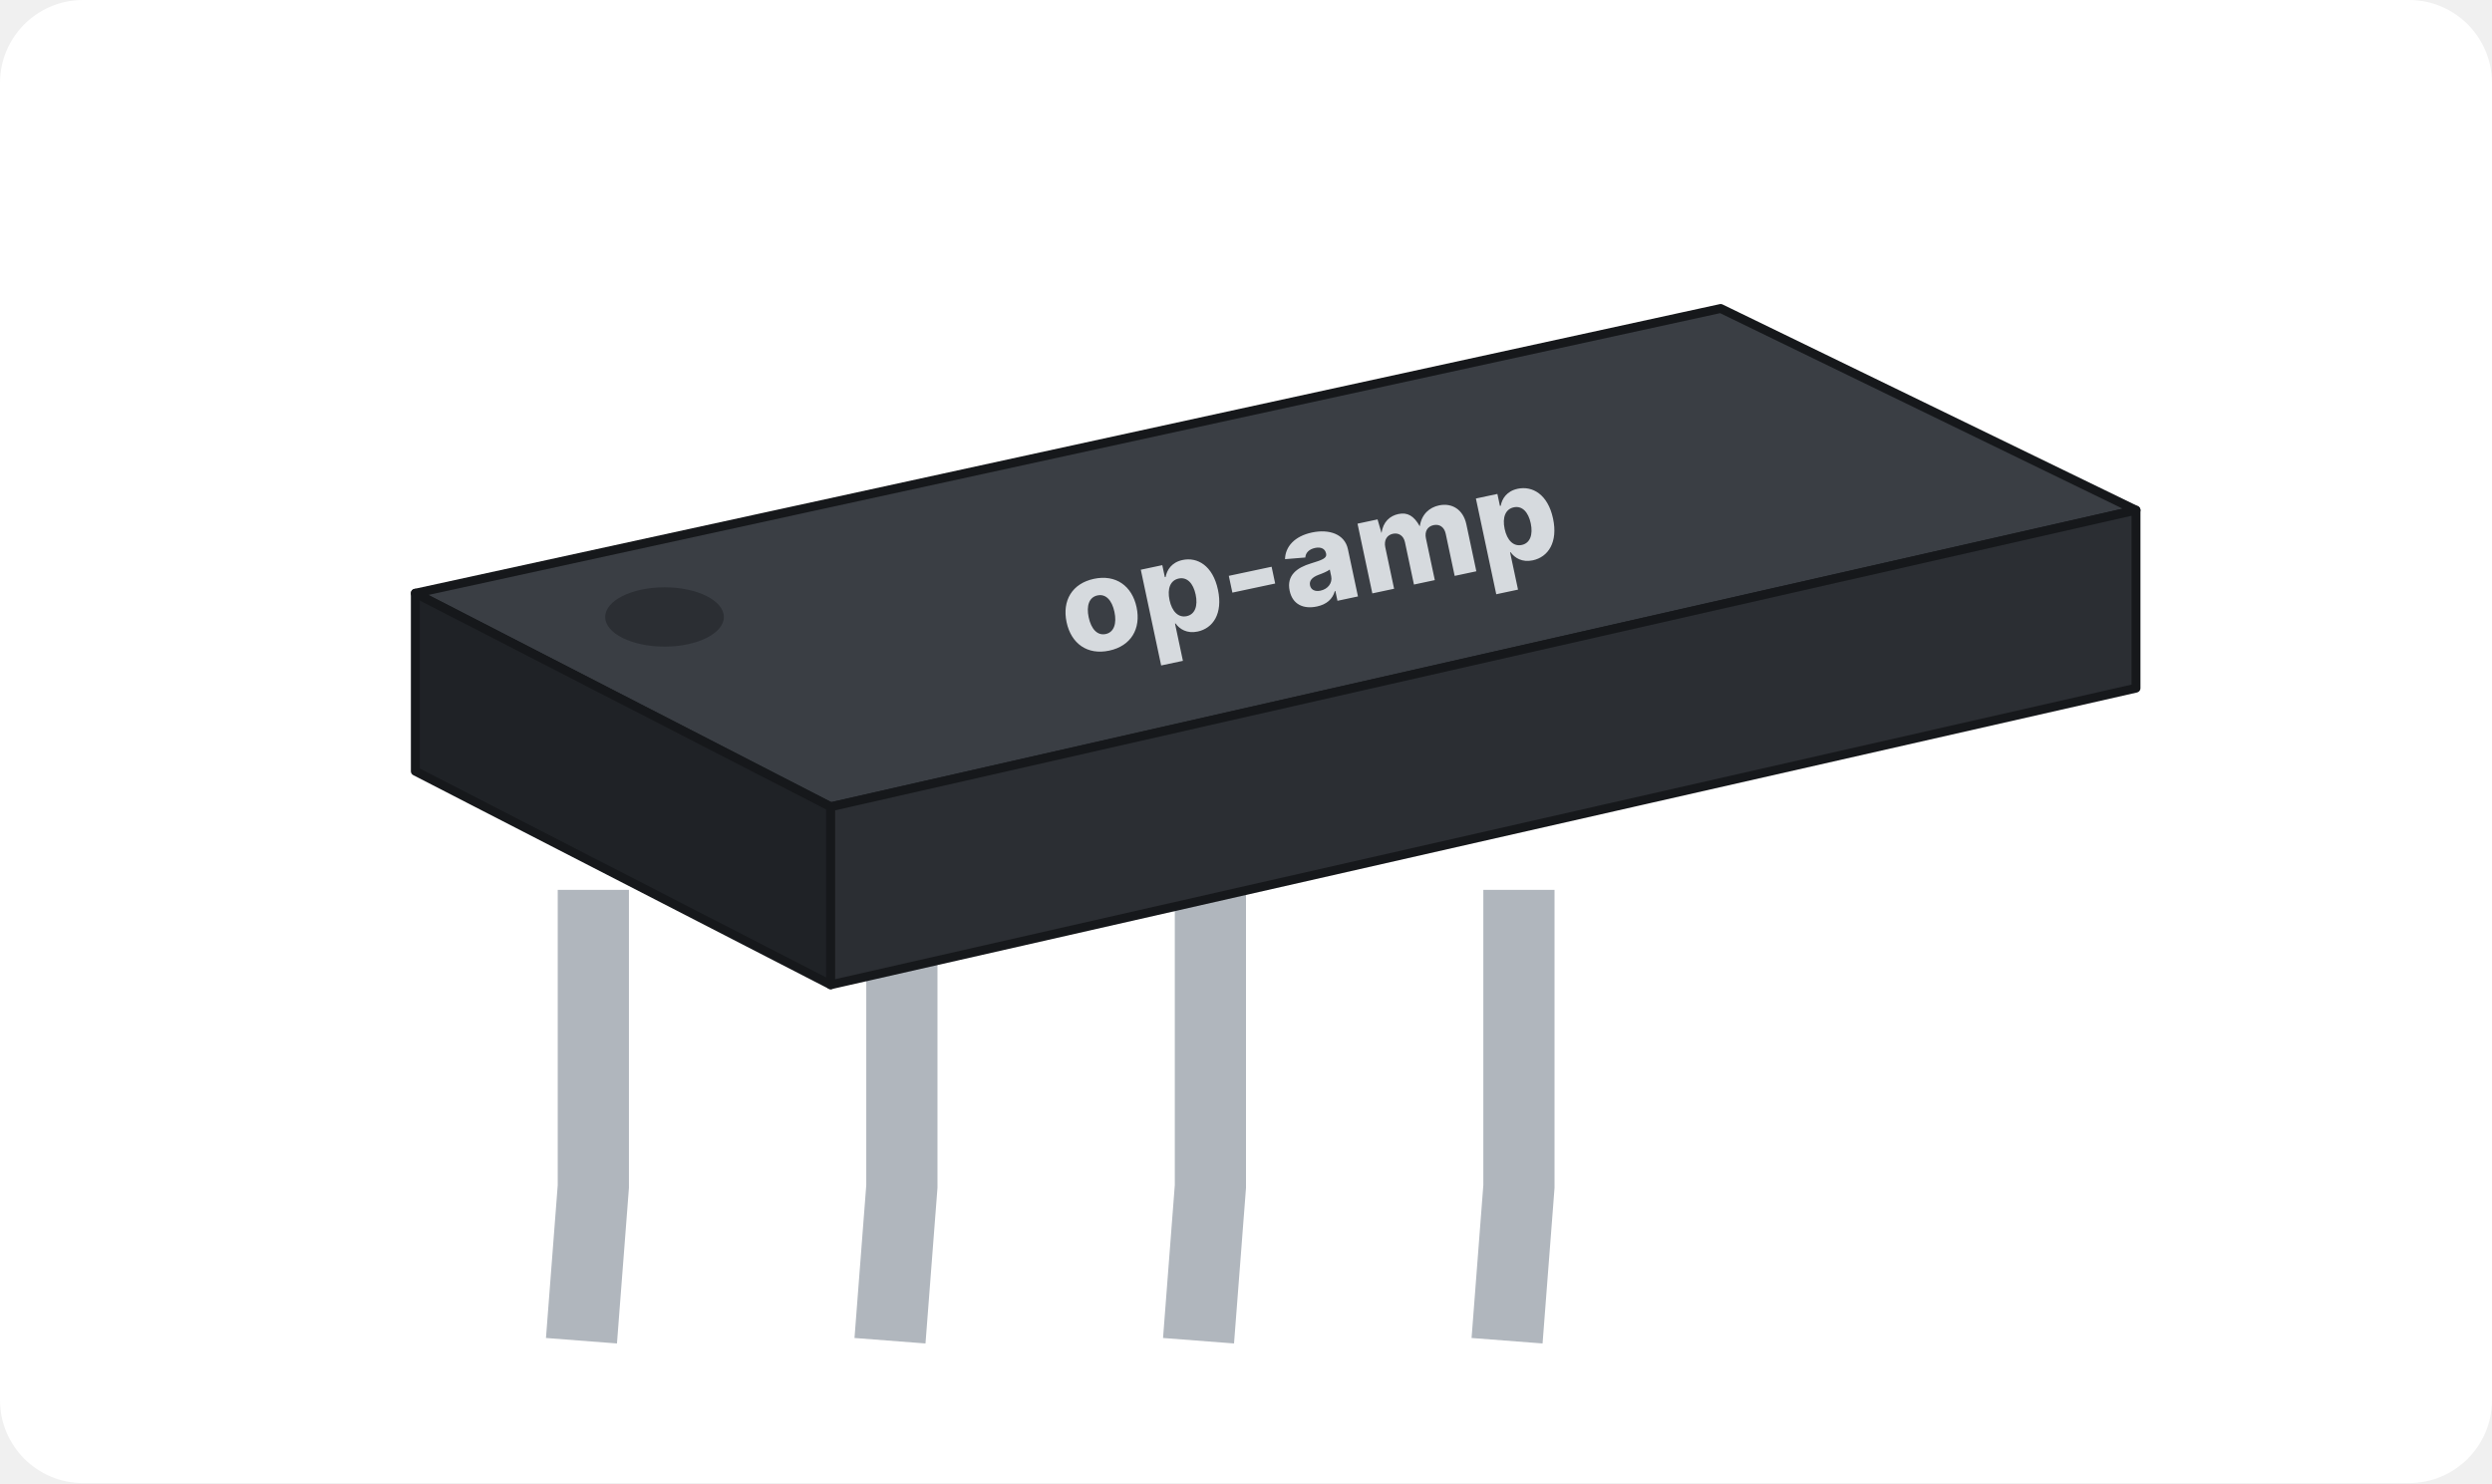
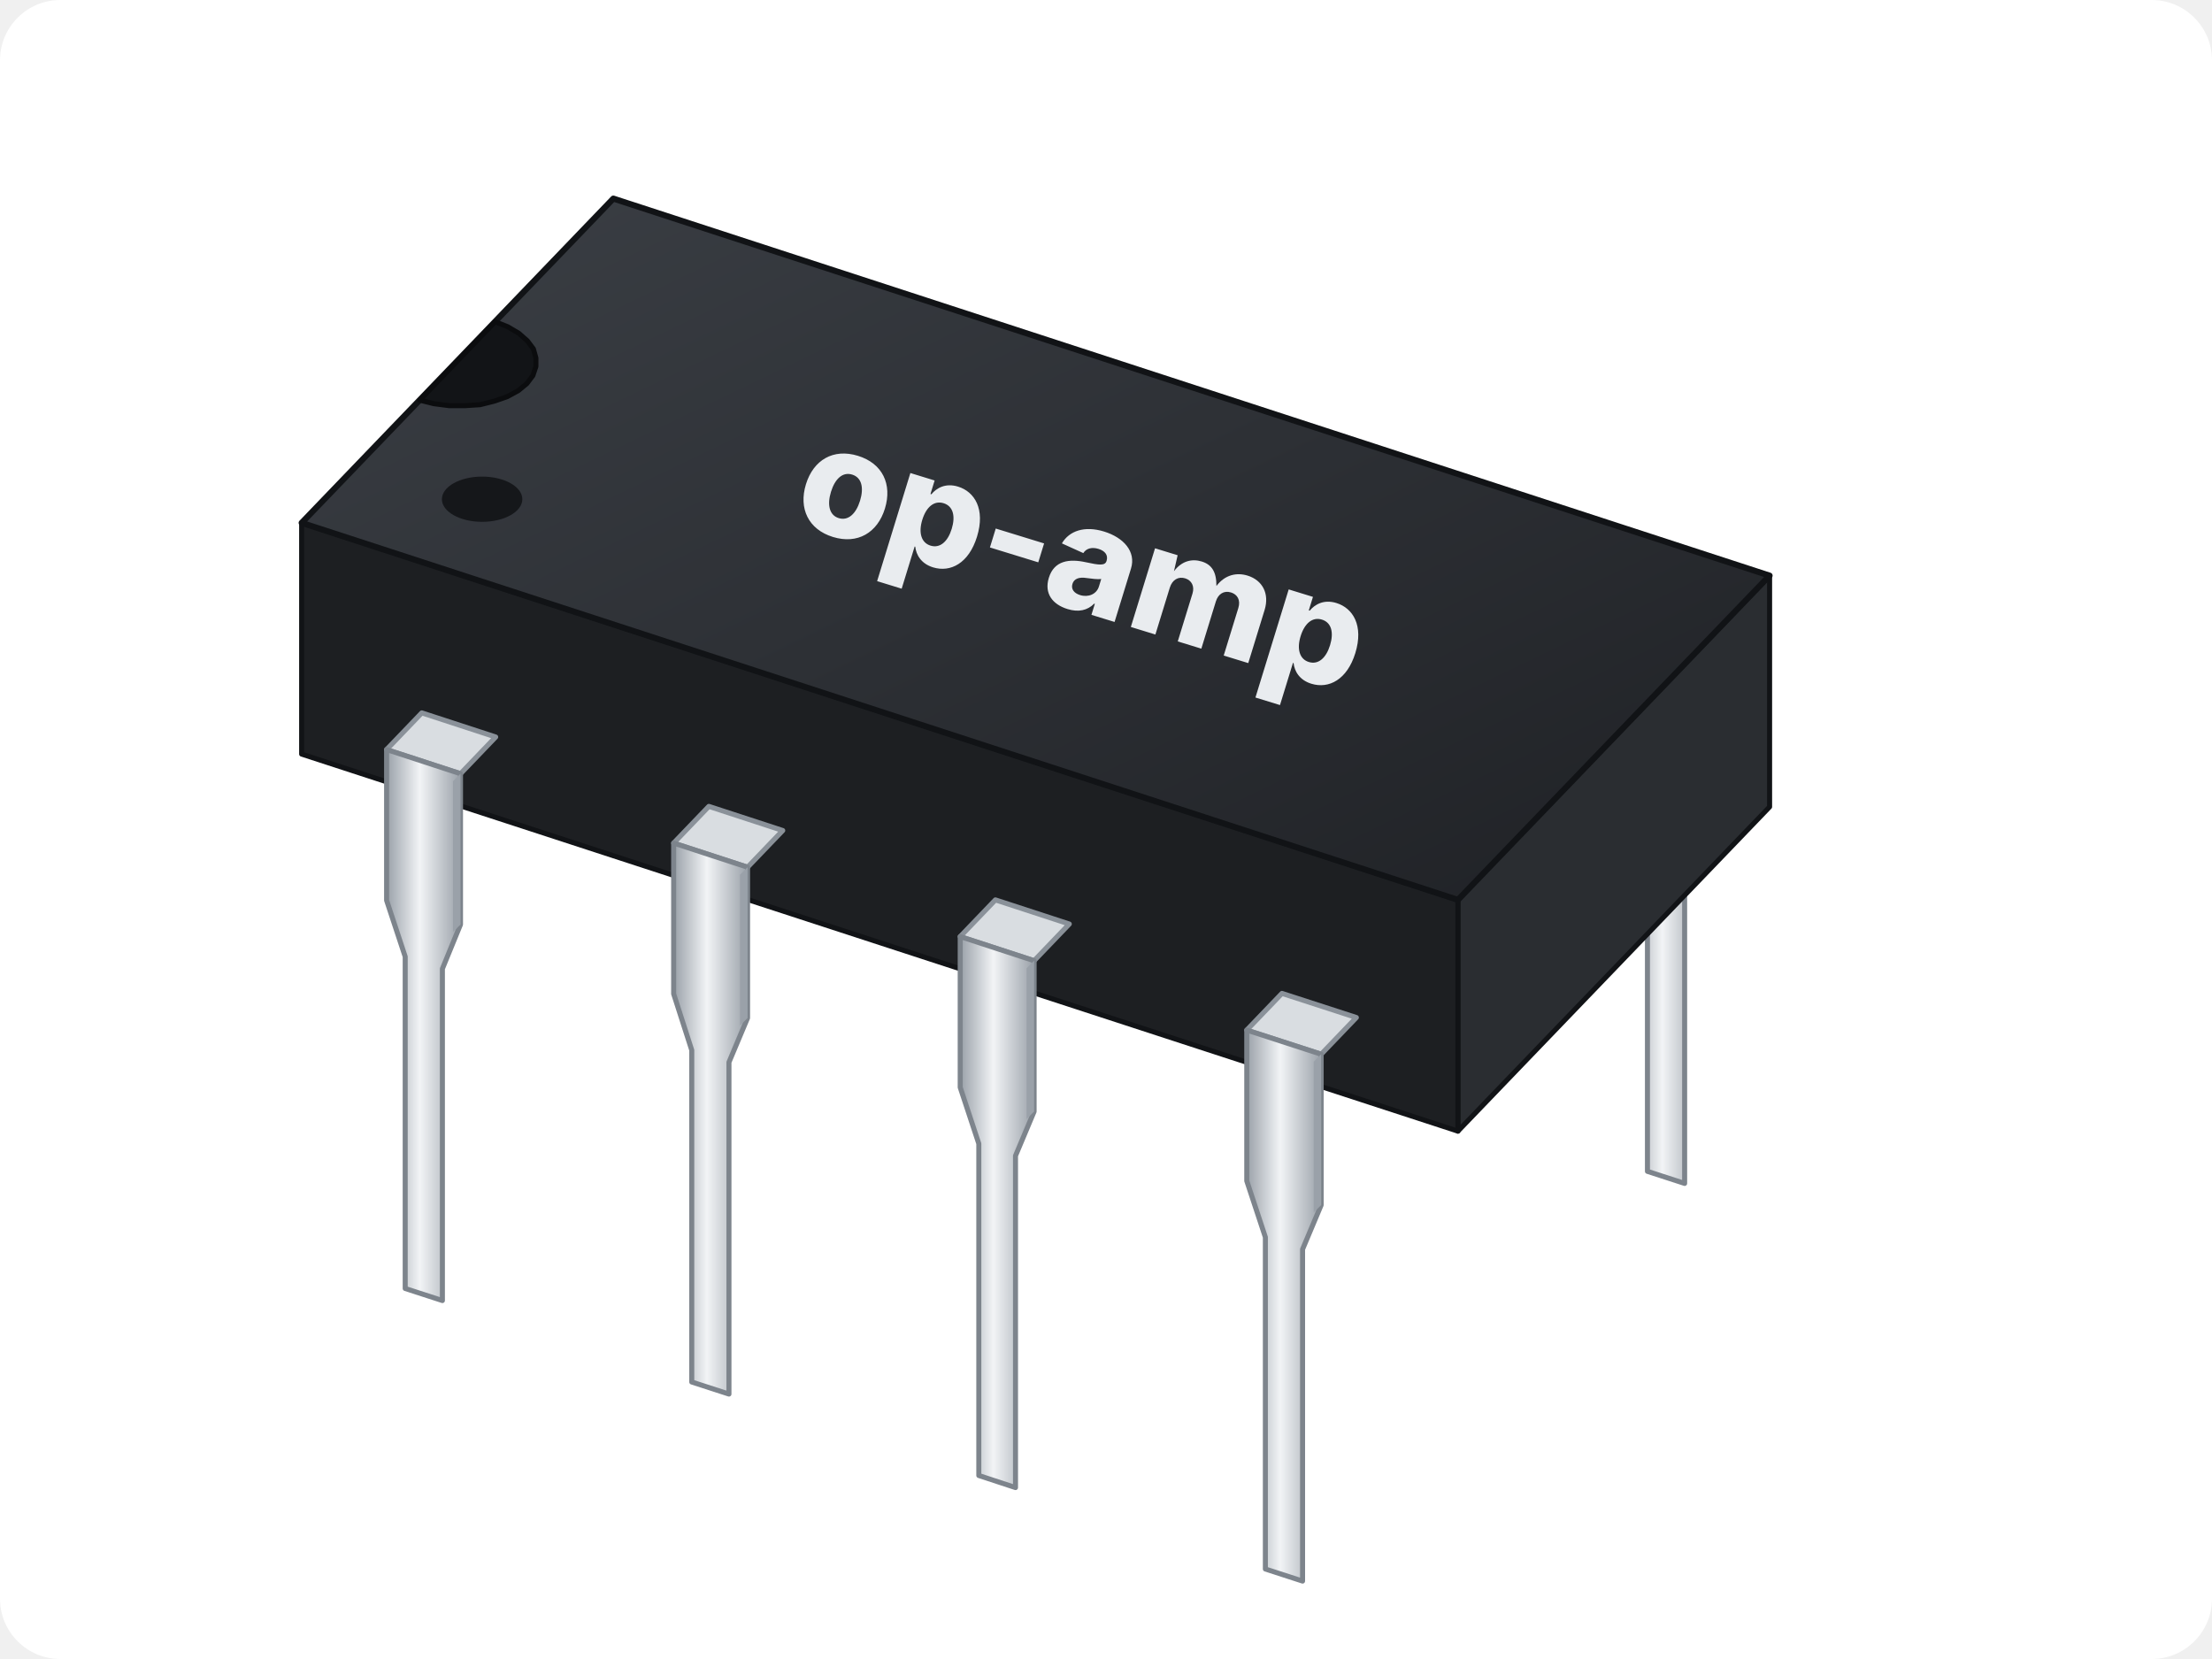
- <svg xmlns="http://www.w3.org/2000/svg" viewBox="0 0 420 250" width="420" height="250" font-family="Inter, 'Helvetica Neue', Helvetica, Arial, ui-sans-serif, system-ui, sans-serif">
-   <rect x="0" y="0" width="420" height="250" rx="14" fill="#ffffff" />
-   <path d="M100 150 L100 200 L98 226" fill="none" stroke="#b0b6bd" stroke-width="12" />
-   <path d="M152 150 L152 200 L150 226" fill="none" stroke="#b0b6bd" stroke-width="12" />
-   <path d="M204 150 L204 200 L202 226" fill="none" stroke="#b0b6bd" stroke-width="12" />
-   <path d="M256 150 L256 200 L254 226" fill="none" stroke="#b0b6bd" stroke-width="12" />
-   <path d="M70 100 L290 52 L360 86 L140 136 Z" fill="#3a3e44" stroke="#16181b" stroke-width="1.5" stroke-linejoin="round" stroke-linecap="round" />
-   <path d="M70 100 L140 136 L140 166 L70 130 Z" fill="#1f2226" stroke="#16181b" stroke-width="1.5" stroke-linejoin="round" stroke-linecap="round" />
-   <path d="M140 136 L360 86 L360 116 L140 166 Z" fill="#2b2e33" stroke="#16181b" stroke-width="1.5" stroke-linejoin="round" stroke-linecap="round" />
-   <ellipse cx="112" cy="104" rx="10" ry="5" fill="#2b2e33" />
-   <text x="222" y="102" text-anchor="middle" font-size="22" font-weight="800" fill="#d6dade" transform="rotate(-12 222 102)">op-amp</text>
+ <svg xmlns="http://www.w3.org/2000/svg" viewBox="0 0 440 330" width="440" height="330" font-family="Inter, 'Helvetica Neue', Helvetica, Arial, ui-sans-serif, system-ui, sans-serif">
+   <defs>
+     <linearGradient id="chip" x1="0" y1="0" x2="1" y2="1">
+       <stop offset="0" stop-color="#3b3f45" />
+       <stop offset="1" stop-color="#1f2125" />
+     </linearGradient>
+     <linearGradient id="pinv" x1="0" y1="0" x2="1" y2="0">
+       <stop offset="0" stop-color="#9aa1a9" />
+       <stop offset=".45" stop-color="#f2f4f6" />
+       <stop offset="1" stop-color="#9aa1a9" />
+     </linearGradient>
+   </defs>
+   <rect width="440" height="330" rx="12" fill="#ffffff" />
+   <path d="M145.9 77.3 L160.6 82.1 L167.6 74.8 L152.9 70 Z" fill="#d9dde1" stroke="#8a9199" stroke-width="1" stroke-linejoin="round" />
+   <path d="M152.9 70 L167.6 74.8 L167.6 104.8 L164 113.6 L164 179.6 L156.6 177.2 L156.6 111.2 L152.9 100 Z" fill="url(#pinv)" stroke="#7d848c" stroke-width="1" stroke-linejoin="round" />
+   <path d="M167.6 74.8 L169.1 73.3 L169.1 103.3 L167.6 104.8 Z" fill="#9aa1a9" stroke="none" stroke-width="1" stroke-linejoin="round" />
+   <path d="M203 95.9 L217.7 100.7 L224.7 93.4 L210 88.6 Z" fill="#d9dde1" stroke="#8a9199" stroke-width="1" stroke-linejoin="round" />
+   <path d="M210 88.6 L224.7 93.4 L224.7 123.4 L221 132.2 L221 198.2 L213.6 195.8 L213.6 129.8 L210 118.6 Z" fill="url(#pinv)" stroke="#7d848c" stroke-width="1" stroke-linejoin="round" />
+   <path d="M224.7 93.4 L226.2 91.9 L226.2 121.9 L224.7 123.4 Z" fill="#9aa1a9" stroke="none" stroke-width="1" stroke-linejoin="round" />
+   <path d="M260 114.5 L274.7 119.3 L281.7 112 L267 107.2 Z" fill="#d9dde1" stroke="#8a9199" stroke-width="1" stroke-linejoin="round" />
+   <path d="M267 107.2 L281.7 112 L281.7 142 L278 150.8 L278 216.8 L270.7 214.4 L270.7 148.4 L267 137.2 Z" fill="url(#pinv)" stroke="#7d848c" stroke-width="1" stroke-linejoin="round" />
+   <path d="M281.7 112 L283.2 110.5 L283.2 140.5 L281.7 142 Z" fill="#9aa1a9" stroke="none" stroke-width="1" stroke-linejoin="round" />
+   <path d="M317 133.1 L331.8 137.9 L338.8 130.6 L324 125.8 Z" fill="#d9dde1" stroke="#8a9199" stroke-width="1" stroke-linejoin="round" />
+   <path d="M324 125.8 L338.8 130.6 L338.8 160.6 L335.1 169.4 L335.1 235.4 L327.7 233 L327.7 167 L324 155.8 Z" fill="url(#pinv)" stroke="#7d848c" stroke-width="1" stroke-linejoin="round" />
+   <path d="M338.8 130.6 L340.3 129.1 L340.3 159.1 L338.8 160.6 Z" fill="#9aa1a9" stroke="none" stroke-width="1" stroke-linejoin="round" />
+   <path d="M290 225 L352 160.5 L352 114.5 L290 179 Z" fill="#2a2d31" stroke="#111316" stroke-width="1" stroke-linejoin="round" />
+   <path d="M60 150 L290 225 L290 179 L60 104 Z" fill="#1d1f22" stroke="#111316" stroke-width="1" stroke-linejoin="round" />
+   <path d="M60 104 L290 179 L352 114.5 L122 39.5 Z" fill="url(#chip)" stroke="#111316" stroke-width="1.2" stroke-linejoin="round" />
+   <path d="M83.5 79.6 L86.3 80.3 L89.4 80.7 L92.4 80.7 L95.5 80.5 L98.3 79.8 L100.9 78.9 L103.1 77.7 L104.8 76.3 L106 74.7 L106.6 72.9 L106.6 71.2 L106.1 69.4 L104.9 67.8 L103.2 66.3 L101 65 L98.5 64 Z" fill="#121417" stroke="#0b0c0e" stroke-width="1" stroke-linejoin="round" />
+   <ellipse cx="95.9" cy="99.3" rx="8" ry="4.5" fill="#15171a" />
+   <text x="215.2" y="121.3" text-anchor="middle" font-size="30" font-weight="800" fill="#e9ecef" transform="rotate(17.1 215.2 112.3)">op-amp</text>
+   <path d="M83.9 141.8 L98.6 146.6 L91.6 153.9 L76.9 149.1 Z" fill="#d9dde1" stroke="#8a9199" stroke-width="1" stroke-linejoin="round" />
+   <path d="M76.9 149.1 L91.6 153.9 L91.6 183.9 L88 192.7 L88 258.7 L80.6 256.3 L80.6 190.3 L76.9 179.1 Z" fill="url(#pinv)" stroke="#7d848c" stroke-width="1" stroke-linejoin="round" />
+   <path d="M91.6 153.9 L90.1 155.4 L90.1 185.4 L91.6 183.9 Z" fill="#9aa1a9" stroke="none" stroke-width="1" stroke-linejoin="round" />
+   <path d="M141 160.4 L155.7 165.2 L148.7 172.5 L134 167.7 Z" fill="#d9dde1" stroke="#8a9199" stroke-width="1" stroke-linejoin="round" />
+   <path d="M134 167.7 L148.7 172.5 L148.7 202.5 L145 211.3 L145 277.3 L137.6 274.9 L137.6 208.9 L134 197.7 Z" fill="url(#pinv)" stroke="#7d848c" stroke-width="1" stroke-linejoin="round" />
+   <path d="M148.7 172.5 L147.2 174 L147.2 204 L148.7 202.5 Z" fill="#9aa1a9" stroke="none" stroke-width="1" stroke-linejoin="round" />
+   <path d="M198 179 L212.7 183.8 L205.7 191.1 L191 186.3 Z" fill="#d9dde1" stroke="#8a9199" stroke-width="1" stroke-linejoin="round" />
+   <path d="M191 186.3 L205.7 191.1 L205.7 221.1 L202 229.9 L202 295.9 L194.7 293.5 L194.7 227.5 L191 216.3 Z" fill="url(#pinv)" stroke="#7d848c" stroke-width="1" stroke-linejoin="round" />
+   <path d="M205.7 191.1 L204.2 192.6 L204.2 222.6 L205.7 221.1 Z" fill="#9aa1a9" stroke="none" stroke-width="1" stroke-linejoin="round" />
+   <path d="M255 197.6 L269.8 202.4 L262.8 209.7 L248 204.9 Z" fill="#d9dde1" stroke="#8a9199" stroke-width="1" stroke-linejoin="round" />
+   <path d="M248 204.9 L262.8 209.7 L262.8 239.7 L259.1 248.5 L259.1 314.5 L251.7 312.1 L251.7 246.1 L248 234.9 Z" fill="url(#pinv)" stroke="#7d848c" stroke-width="1" stroke-linejoin="round" />
+   <path d="M262.8 209.7 L261.3 211.2 L261.3 241.2 L262.8 239.7 Z" fill="#9aa1a9" stroke="none" stroke-width="1" stroke-linejoin="round" />
</svg>
